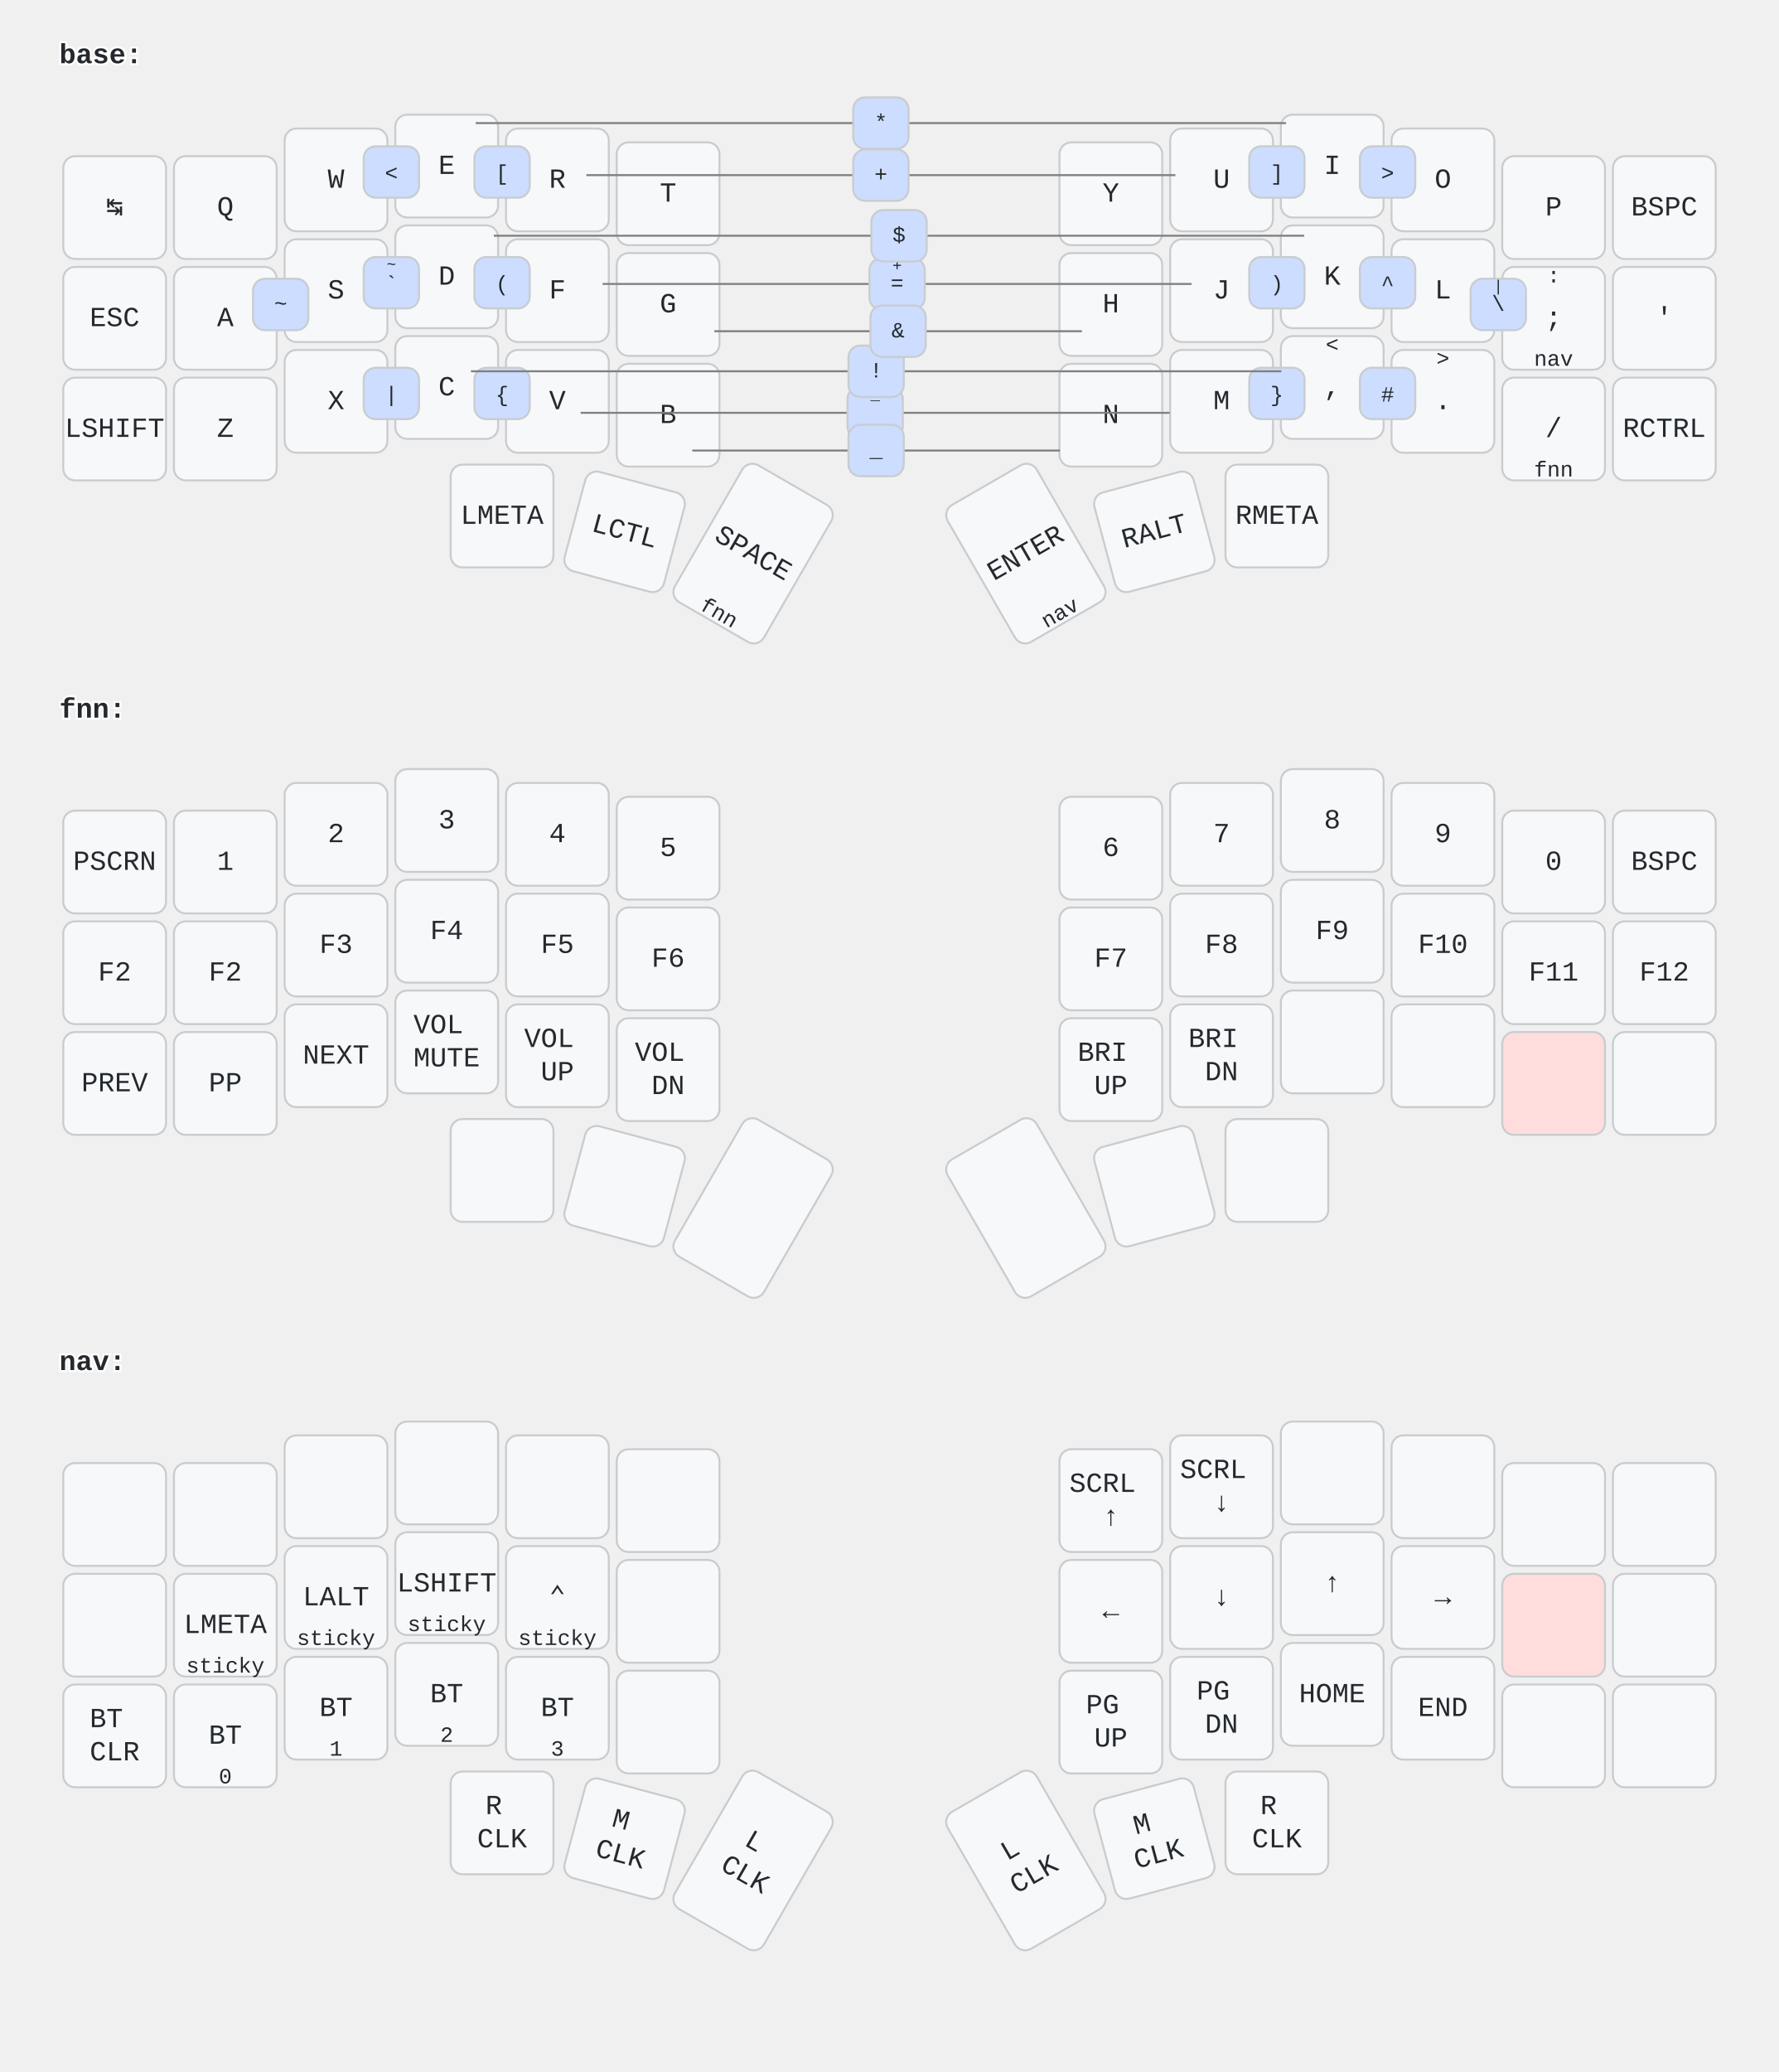
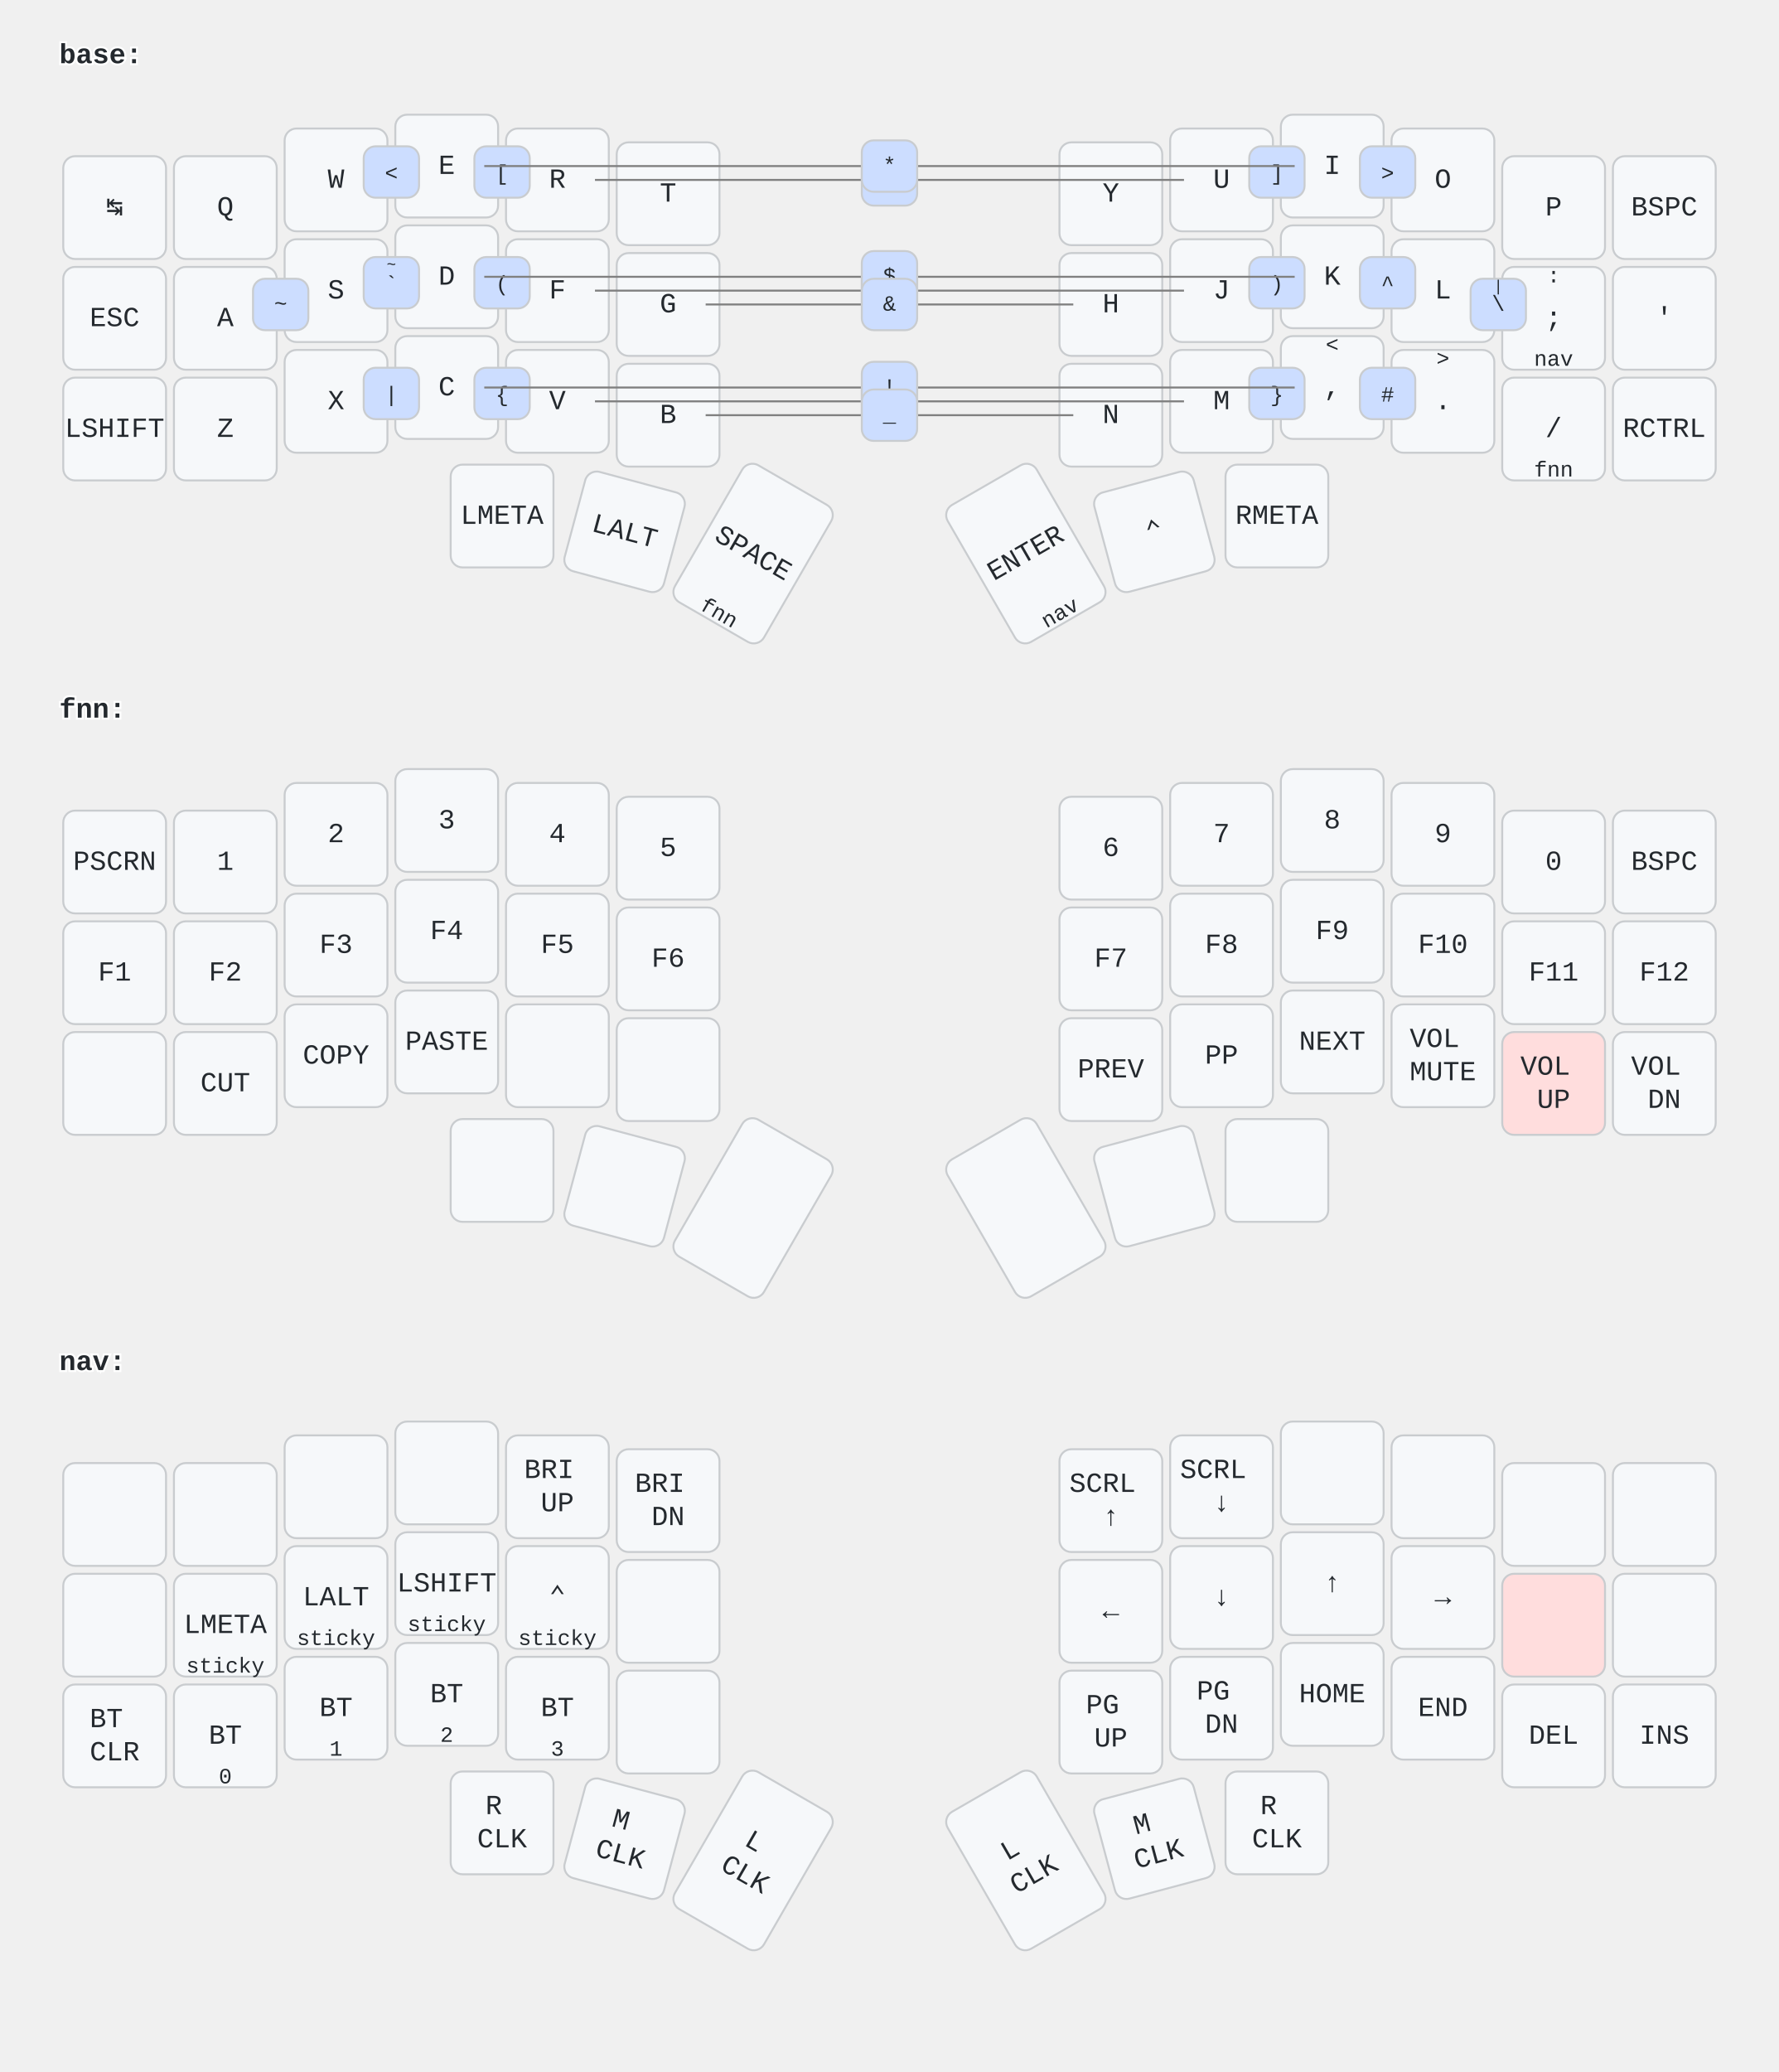
<svg xmlns="http://www.w3.org/2000/svg" width="900" height="1048" viewBox="0 0 900 1048" class="keymap">
  <style>/* font and background color specifications */
svg {
    font-family: SFMono-Regular,Consolas,Liberation Mono,Menlo,monospace;
    font-size: 14px;
    font-kerning: normal;
    text-rendering: optimizeLegibility;
    fill: #24292e;
}

/* default key styling */
rect {
    fill: #f6f8fa;
    stroke: #c9cccf;
    stroke-width: 1;
}

/* color accent for combo boxes */
rect.combo {
    fill: #cdf;
}

/* color accent for held keys */
rect.held, rect.combo.held {
    fill: #fdd;
}

/* color accent for ghost (optional) keys */
rect.ghost, rect.combo.ghost {
    fill: #ddd;
}

text {
    text-anchor: middle;
    dominant-baseline: middle;
}

/* styling for layer labels */
text.label {
    font-weight: bold;
    text-anchor: start;
    stroke: white;
    stroke-width: 2;
    paint-order: stroke;
}

/* styling for combo tap, and key hold/shifted label text */
text.combo, text.hold, text.shifted {
    font-size: 11px;
}

text.hold {
    text-anchor: middle;
    dominant-baseline: auto;
}

text.shifted {
    text-anchor: middle;
    dominant-baseline: hanging;
}

/* styling for hold/shifted label text in combo box */
text.combo.hold, text.combo.shifted {
    font-size: 8px;
}

/* styling for combo dendrons */
path {
    stroke-width: 1;
    stroke: gray;
    fill: none;
}
</style>
  <g transform="translate(30, 0)" class="layer-base">
-     <text x="0" y="28" class="label" id="base" style="white-space: pre;">base:</text>
+     <text x="0" y="28" class="label" id="base">base:</text>
    <g transform="translate(0, 56)">
      <g transform="translate(28, 49)" class="key keypos-0">
        <rect rx="6" ry="6" x="-26" y="-26" width="52" height="52" class="key" />
-         <text x="0" y="0" class="key tap" style="white-space: pre;">↹</text>
+         <text x="0" y="0" class="key tap">↹</text>
      </g>
      <g transform="translate(84, 49)" class="key keypos-1">
        <rect rx="6" ry="6" x="-26" y="-26" width="52" height="52" class="key" />
-         <text x="0" y="0" class="key tap" style="white-space: pre;">Q</text>
+         <text x="0" y="0" class="key tap">Q</text>
      </g>
      <g transform="translate(140, 35)" class="key keypos-2">
        <rect rx="6" ry="6" x="-26" y="-26" width="52" height="52" class="key" />
-         <text x="0" y="0" class="key tap" style="white-space: pre;">W</text>
+         <text x="0" y="0" class="key tap">W</text>
      </g>
      <g transform="translate(196, 28)" class="key keypos-3">
        <rect rx="6" ry="6" x="-26" y="-26" width="52" height="52" class="key" />
-         <text x="0" y="0" class="key tap" style="white-space: pre;">E</text>
+         <text x="0" y="0" class="key tap">E</text>
      </g>
      <g transform="translate(252, 35)" class="key keypos-4">
        <rect rx="6" ry="6" x="-26" y="-26" width="52" height="52" class="key" />
-         <text x="0" y="0" class="key tap" style="white-space: pre;">R</text>
+         <text x="0" y="0" class="key tap">R</text>
      </g>
      <g transform="translate(308, 42)" class="key keypos-5">
        <rect rx="6" ry="6" x="-26" y="-26" width="52" height="52" class="key" />
-         <text x="0" y="0" class="key tap" style="white-space: pre;">T</text>
+         <text x="0" y="0" class="key tap">T</text>
      </g>
      <g transform="translate(532, 42)" class="key keypos-6">
        <rect rx="6" ry="6" x="-26" y="-26" width="52" height="52" class="key" />
-         <text x="0" y="0" class="key tap" style="white-space: pre;">Y</text>
+         <text x="0" y="0" class="key tap">Y</text>
      </g>
      <g transform="translate(588, 35)" class="key keypos-7">
        <rect rx="6" ry="6" x="-26" y="-26" width="52" height="52" class="key" />
-         <text x="0" y="0" class="key tap" style="white-space: pre;">U</text>
+         <text x="0" y="0" class="key tap">U</text>
      </g>
      <g transform="translate(644, 28)" class="key keypos-8">
        <rect rx="6" ry="6" x="-26" y="-26" width="52" height="52" class="key" />
-         <text x="0" y="0" class="key tap" style="white-space: pre;">I</text>
+         <text x="0" y="0" class="key tap">I</text>
      </g>
      <g transform="translate(700, 35)" class="key keypos-9">
        <rect rx="6" ry="6" x="-26" y="-26" width="52" height="52" class="key" />
-         <text x="0" y="0" class="key tap" style="white-space: pre;">O</text>
+         <text x="0" y="0" class="key tap">O</text>
      </g>
      <g transform="translate(756, 49)" class="key keypos-10">
        <rect rx="6" ry="6" x="-26" y="-26" width="52" height="52" class="key" />
-         <text x="0" y="0" class="key tap" style="white-space: pre;">P</text>
+         <text x="0" y="0" class="key tap">P</text>
      </g>
      <g transform="translate(812, 49)" class="key keypos-11">
        <rect rx="6" ry="6" x="-26" y="-26" width="52" height="52" class="key" />
-         <text x="0" y="0" class="key tap" style="white-space: pre;">BSPC</text>
+         <text x="0" y="0" class="key tap">BSPC</text>
      </g>
      <g transform="translate(28, 105)" class="key keypos-12">
        <rect rx="6" ry="6" x="-26" y="-26" width="52" height="52" class="key" />
-         <text x="0" y="0" class="key tap" style="white-space: pre;">ESC</text>
+         <text x="0" y="0" class="key tap">ESC</text>
      </g>
      <g transform="translate(84, 105)" class="key keypos-13">
        <rect rx="6" ry="6" x="-26" y="-26" width="52" height="52" class="key" />
-         <text x="0" y="0" class="key tap" style="white-space: pre;">A</text>
+         <text x="0" y="0" class="key tap">A</text>
      </g>
      <g transform="translate(140, 91)" class="key keypos-14">
        <rect rx="6" ry="6" x="-26" y="-26" width="52" height="52" class="key" />
-         <text x="0" y="0" class="key tap" style="white-space: pre;">S</text>
+         <text x="0" y="0" class="key tap">S</text>
      </g>
      <g transform="translate(196, 84)" class="key keypos-15">
        <rect rx="6" ry="6" x="-26" y="-26" width="52" height="52" class="key" />
-         <text x="0" y="0" class="key tap" style="white-space: pre;">D</text>
+         <text x="0" y="0" class="key tap">D</text>
      </g>
      <g transform="translate(252, 91)" class="key keypos-16">
        <rect rx="6" ry="6" x="-26" y="-26" width="52" height="52" class="key" />
-         <text x="0" y="0" class="key tap" style="white-space: pre;">F</text>
+         <text x="0" y="0" class="key tap">F</text>
      </g>
      <g transform="translate(308, 98)" class="key keypos-17">
        <rect rx="6" ry="6" x="-26" y="-26" width="52" height="52" class="key" />
-         <text x="0" y="0" class="key tap" style="white-space: pre;">G</text>
+         <text x="0" y="0" class="key tap">G</text>
      </g>
      <g transform="translate(532, 98)" class="key keypos-18">
        <rect rx="6" ry="6" x="-26" y="-26" width="52" height="52" class="key" />
-         <text x="0" y="0" class="key tap" style="white-space: pre;">H</text>
+         <text x="0" y="0" class="key tap">H</text>
      </g>
      <g transform="translate(588, 91)" class="key keypos-19">
        <rect rx="6" ry="6" x="-26" y="-26" width="52" height="52" class="key" />
-         <text x="0" y="0" class="key tap" style="white-space: pre;">J</text>
+         <text x="0" y="0" class="key tap">J</text>
      </g>
      <g transform="translate(644, 84)" class="key keypos-20">
        <rect rx="6" ry="6" x="-26" y="-26" width="52" height="52" class="key" />
-         <text x="0" y="0" class="key tap" style="white-space: pre;">K</text>
+         <text x="0" y="0" class="key tap">K</text>
      </g>
      <g transform="translate(700, 91)" class="key keypos-21">
        <rect rx="6" ry="6" x="-26" y="-26" width="52" height="52" class="key" />
-         <text x="0" y="0" class="key tap" style="white-space: pre;">L</text>
+         <text x="0" y="0" class="key tap">L</text>
      </g>
      <g transform="translate(756, 105)" class="key keypos-22">
        <rect rx="6" ry="6" x="-26" y="-26" width="52" height="52" class="key" />
-         <text x="0" y="0" class="key tap" style="white-space: pre;">;</text>
+         <text x="0" y="0" class="key tap">;</text>
        <a href="#nav">
-           <text x="0" y="24" class="key hold layer-activator" style="white-space: pre;">nav</text>
+           <text x="0" y="24" class="key hold layer-activator">nav</text>
        </a>
-         <text x="0" y="-24" class="key shifted" style="white-space: pre;">:</text>
+         <text x="0" y="-24" class="key shifted">:</text>
      </g>
      <g transform="translate(812, 105)" class="key keypos-23">
        <rect rx="6" ry="6" x="-26" y="-26" width="52" height="52" class="key" />
-         <text x="0" y="0" class="key tap" style="white-space: pre;">'</text>
+         <text x="0" y="0" class="key tap">'</text>
      </g>
      <g transform="translate(28, 161)" class="key keypos-24">
        <rect rx="6" ry="6" x="-26" y="-26" width="52" height="52" class="key" />
-         <text x="0" y="0" class="key tap" style="white-space: pre;">LSHIFT</text>
+         <text x="0" y="0" class="key tap">LSHIFT</text>
      </g>
      <g transform="translate(84, 161)" class="key keypos-25">
        <rect rx="6" ry="6" x="-26" y="-26" width="52" height="52" class="key" />
-         <text x="0" y="0" class="key tap" style="white-space: pre;">Z</text>
+         <text x="0" y="0" class="key tap">Z</text>
      </g>
      <g transform="translate(140, 147)" class="key keypos-26">
        <rect rx="6" ry="6" x="-26" y="-26" width="52" height="52" class="key" />
-         <text x="0" y="0" class="key tap" style="white-space: pre;">X</text>
+         <text x="0" y="0" class="key tap">X</text>
      </g>
      <g transform="translate(196, 140)" class="key keypos-27">
        <rect rx="6" ry="6" x="-26" y="-26" width="52" height="52" class="key" />
-         <text x="0" y="0" class="key tap" style="white-space: pre;">C</text>
+         <text x="0" y="0" class="key tap">C</text>
      </g>
      <g transform="translate(252, 147)" class="key keypos-28">
        <rect rx="6" ry="6" x="-26" y="-26" width="52" height="52" class="key" />
-         <text x="0" y="0" class="key tap" style="white-space: pre;">V</text>
+         <text x="0" y="0" class="key tap">V</text>
      </g>
      <g transform="translate(308, 154)" class="key keypos-29">
        <rect rx="6" ry="6" x="-26" y="-26" width="52" height="52" class="key" />
-         <text x="0" y="0" class="key tap" style="white-space: pre;">B</text>
+         <text x="0" y="0" class="key tap">B</text>
      </g>
      <g transform="translate(532, 154)" class="key keypos-30">
        <rect rx="6" ry="6" x="-26" y="-26" width="52" height="52" class="key" />
-         <text x="0" y="0" class="key tap" style="white-space: pre;">N</text>
+         <text x="0" y="0" class="key tap">N</text>
      </g>
      <g transform="translate(588, 147)" class="key keypos-31">
        <rect rx="6" ry="6" x="-26" y="-26" width="52" height="52" class="key" />
-         <text x="0" y="0" class="key tap" style="white-space: pre;">M</text>
+         <text x="0" y="0" class="key tap">M</text>
      </g>
      <g transform="translate(644, 140)" class="key keypos-32">
        <rect rx="6" ry="6" x="-26" y="-26" width="52" height="52" class="key" />
-         <text x="0" y="0" class="key tap" style="white-space: pre;">,</text>
-         <text x="0" y="-24" class="key shifted" style="white-space: pre;">&lt;</text>
+         <text x="0" y="0" class="key tap">,</text>
+         <text x="0" y="-24" class="key shifted">&lt;</text>
      </g>
      <g transform="translate(700, 147)" class="key keypos-33">
        <rect rx="6" ry="6" x="-26" y="-26" width="52" height="52" class="key" />
-         <text x="0" y="0" class="key tap" style="white-space: pre;">.</text>
-         <text x="0" y="-24" class="key shifted" style="white-space: pre;">&gt;</text>
+         <text x="0" y="0" class="key tap">.</text>
+         <text x="0" y="-24" class="key shifted">&gt;</text>
      </g>
      <g transform="translate(756, 161)" class="key keypos-34">
        <rect rx="6" ry="6" x="-26" y="-26" width="52" height="52" class="key" />
-         <text x="0" y="0" class="key tap" style="white-space: pre;">/</text>
+         <text x="0" y="0" class="key tap">/</text>
        <a href="#fnn">
-           <text x="0" y="24" class="key hold layer-activator" style="white-space: pre;">fnn</text>
+           <text x="0" y="24" class="key hold layer-activator">fnn</text>
        </a>
      </g>
      <g transform="translate(812, 161)" class="key keypos-35">
        <rect rx="6" ry="6" x="-26" y="-26" width="52" height="52" class="key" />
-         <text x="0" y="0" class="key tap" style="white-space: pre;">RCTRL</text>
+         <text x="0" y="0" class="key tap">RCTRL</text>
      </g>
      <g transform="translate(224, 205)" class="key keypos-36">
        <rect rx="6" ry="6" x="-26" y="-26" width="52" height="52" class="key" />
-         <text x="0" y="0" class="key tap" style="white-space: pre;">LMETA</text>
+         <text x="0" y="0" class="key tap">LMETA</text>
      </g>
      <g transform="translate(286, 213) rotate(15.0)" class="key keypos-37">
        <rect rx="6" ry="6" x="-26" y="-26" width="52" height="52" class="key" />
-         <text x="0" y="0" class="key tap" style="white-space: pre;">LCTL</text>
+         <text x="0" y="0" class="key tap">LALT</text>
      </g>
      <g transform="translate(351, 224) rotate(30.0)" class="key keypos-38">
        <rect rx="6" ry="6" x="-26" y="-40" width="52" height="80" class="key" />
-         <text x="0" y="0" class="key tap" style="white-space: pre;">SPACE</text>
+         <text x="0" y="0" class="key tap">SPACE</text>
        <a href="#fnn">
-           <text x="0" y="38" class="key hold layer-activator" style="white-space: pre;">fnn</text>
+           <text x="0" y="38" class="key hold layer-activator">fnn</text>
        </a>
      </g>
      <g transform="translate(489, 224) rotate(-30.0)" class="key keypos-39">
        <rect rx="6" ry="6" x="-26" y="-40" width="52" height="80" class="key" />
-         <text x="0" y="0" class="key tap" style="white-space: pre;">ENTER</text>
+         <text x="0" y="0" class="key tap">ENTER</text>
        <a href="#nav">
-           <text x="0" y="38" class="key hold layer-activator" style="white-space: pre;">nav</text>
+           <text x="0" y="38" class="key hold layer-activator">nav</text>
        </a>
      </g>
      <g transform="translate(554, 213) rotate(-15.0)" class="key keypos-40">
        <rect rx="6" ry="6" x="-26" y="-26" width="52" height="52" class="key" />
-         <text x="0" y="0" class="key tap" style="white-space: pre;">RALT</text>
+         <text x="0" y="0" class="key tap">⌃</text>
      </g>
      <g transform="translate(616, 205)" class="key keypos-41">
        <rect rx="6" ry="6" x="-26" y="-26" width="52" height="52" class="key" />
-         <text x="0" y="0" class="key tap" style="white-space: pre;">RMETA</text>
+         <text x="0" y="0" class="key tap">RMETA</text>
      </g>
      <g class="combo combopos-0">
        <rect rx="6" ry="6" x="210" y="74" width="28" height="26" class="combo" />
-         <text x="224" y="88" class="combo tap" style="white-space: pre;">(</text>
+         <text x="224" y="88" class="combo tap">(</text>
      </g>
      <g class="combo combopos-1">
        <rect rx="6" ry="6" x="602" y="74" width="28" height="26" class="combo" />
-         <text x="616" y="88" class="combo tap" style="white-space: pre;">)</text>
+         <text x="616" y="88" class="combo tap">)</text>
      </g>
      <g class="combo combopos-2">
        <rect rx="6" ry="6" x="210" y="18" width="28" height="26" class="combo" />
-         <text x="224" y="32" class="combo tap" style="white-space: pre;">[</text>
+         <text x="224" y="32" class="combo tap">[</text>
      </g>
      <g class="combo combopos-3">
        <rect rx="6" ry="6" x="602" y="18" width="28" height="26" class="combo" />
-         <text x="616" y="32" class="combo tap" style="white-space: pre;">]</text>
+         <text x="616" y="32" class="combo tap">]</text>
      </g>
      <g class="combo combopos-4">
        <rect rx="6" ry="6" x="658" y="74" width="28" height="26" class="combo" />
-         <text x="672" y="88" class="combo tap" style="white-space: pre;">^</text>
+         <text x="672" y="88" class="combo tap">^</text>
      </g>
      <g class="combo combopos-5">
        <rect rx="6" ry="6" x="154" y="74" width="28" height="26" class="combo" />
-         <text x="168" y="88" class="combo tap" style="white-space: pre;">`</text>
-         <text x="168" y="76" class="combo shifted" style="white-space: pre;">~</text>
+         <text x="168" y="88" class="combo tap">`</text>
+         <text x="168" y="76" class="combo shifted">~</text>
      </g>
      <g class="combo combopos-6">
        <rect rx="6" ry="6" x="210" y="130" width="28" height="26" class="combo" />
-         <text x="224" y="144" class="combo tap" style="white-space: pre;">{</text>
+         <text x="224" y="144" class="combo tap">{</text>
      </g>
      <g class="combo combopos-7">
        <rect rx="6" ry="6" x="602" y="130" width="28" height="26" class="combo" />
-         <text x="616" y="144" class="combo tap" style="white-space: pre;">}</text>
+         <text x="616" y="144" class="combo tap">}</text>
      </g>
      <g class="combo combopos-8">
        <rect rx="6" ry="6" x="154" y="18" width="28" height="26" class="combo" />
-         <text x="168" y="32" class="combo tap" style="white-space: pre;">&lt;</text>
+         <text x="168" y="32" class="combo tap">&lt;</text>
      </g>
      <g class="combo combopos-9">
        <rect rx="6" ry="6" x="658" y="18" width="28" height="26" class="combo" />
-         <text x="672" y="32" class="combo tap" style="white-space: pre;">&gt;</text>
-       </g>
-       <g class="combo combopos-10" transform="matrix(1, 0, 0, 1, -7.246758, 5.797363)">
+         <text x="672" y="32" class="combo tap">&gt;</text>
+       </g>
+       <g class="combo combopos-10">
        <path d="M420,147 l-149,0" class="combo" />
        <path d="M420,147 l149,0" class="combo" />
        <rect rx="6" ry="6" x="406" y="134" width="28" height="26" class="combo" />
-         <text x="420" y="136" class="combo shifted" style="white-space: pre;">_</text>
-       </g>
-       <g class="combo combopos-11" transform="matrix(1, 0, 0, 1, -4.348089, -2.415605)">
+         <text x="420" y="147" class="combo tap">-</text>
+         <text x="420" y="136" class="combo shifted">_</text>
+       </g>
+       <g class="combo combopos-11">
        <path d="M420,35 l-149,0" class="combo" />
        <path d="M420,35 l149,0" class="combo" />
        <rect rx="6" ry="6" x="406" y="22" width="28" height="26" class="combo" />
-         <text x="420" y="35" class="combo tap" style="white-space: pre;">+</text>
-       </g>
-       <g class="combo combopos-12" transform="matrix(1, 0, 0, 1, 3.864968, -3.381847)">
+         <text x="420" y="35" class="combo tap">+</text>
+       </g>
+       <g class="combo combopos-12">
        <path d="M420,91 l-149,0" class="combo" />
        <path d="M420,91 l149,0" class="combo" />
        <rect rx="6" ry="6" x="406" y="78" width="28" height="26" class="combo" />
-         <text x="420" y="91" class="combo tap" style="white-space: pre;">=</text>
-         <text x="420" y="80" class="combo shifted" style="white-space: pre;">+</text>
+         <text x="420" y="91" class="combo tap">=</text>
+         <text x="420" y="80" class="combo shifted">+</text>
      </g>
      <g class="combo combopos-13">
        <rect rx="6" ry="6" x="154" y="130" width="28" height="26" class="combo" />
-         <text x="168" y="144" class="combo tap" style="white-space: pre;">|</text>
-       </g>
-       <g class="combo combopos-14" transform="matrix(1, 0, 0, 1, -4.348089, -21.74044)">
+         <text x="168" y="144" class="combo tap">|</text>
+       </g>
+       <g class="combo combopos-14">
        <path d="M420,28 l-205,0" class="combo" />
        <path d="M420,28 l205,0" class="combo" />
        <rect rx="6" ry="6" x="406" y="15" width="28" height="26" class="combo" />
-         <text x="420" y="28" class="combo tap" style="white-space: pre;">*</text>
-       </g>
-       <g class="combo combopos-15" transform="matrix(1, 0, 0, 1, 4.83121, -20.7742)">
+         <text x="420" y="28" class="combo tap">*</text>
+       </g>
+       <g class="combo combopos-15">
        <path d="M420,84 l-205,0" class="combo" />
        <path d="M420,84 l205,0" class="combo" />
        <rect rx="6" ry="6" x="406" y="71" width="28" height="26" class="combo" />
-         <text x="420" y="84" class="combo tap" style="white-space: pre;">$</text>
+         <text x="420" y="84" class="combo tap">$</text>
      </g>
      <g class="combo combopos-16">
        <rect rx="6" ry="6" x="658" y="130" width="28" height="26" class="combo" />
-         <text x="672" y="144" class="combo tap" style="white-space: pre;">#</text>
-       </g>
-       <g class="combo combopos-17" transform="matrix(1, 0, 0, 1, -6.763694, -8.213057)">
+         <text x="672" y="144" class="combo tap">#</text>
+       </g>
+       <g class="combo combopos-17">
        <path d="M420,140 l-205,0" class="combo" />
        <path d="M420,140 l205,0" class="combo" />
        <rect rx="6" ry="6" x="406" y="127" width="28" height="26" class="combo" />
-         <text x="420" y="140" class="combo tap" style="white-space: pre;">!</text>
-       </g>
-       <g class="combo combopos-18" transform="matrix(1, 0, 0, 1, 4.348089, 13.52739)">
+         <text x="420" y="140" class="combo tap">!</text>
+       </g>
+       <g class="combo combopos-18">
        <path d="M420,98 l-93,0" class="combo" />
        <path d="M420,98 l93,0" class="combo" />
        <rect rx="6" ry="6" x="406" y="85" width="28" height="26" class="combo" />
-         <text x="420" y="98" class="combo tap" style="white-space: pre;">&amp;</text>
-       </g>
-       <g class="combo combopos-19" transform="matrix(1, 0, 0, 1, -6.763693, 17.87548)">
+         <text x="420" y="98" class="combo tap">&amp;</text>
+       </g>
+       <g class="combo combopos-19">
        <path d="M420,154 l-93,0" class="combo" />
        <path d="M420,154 l93,0" class="combo" />
        <rect rx="6" ry="6" x="406" y="141" width="28" height="26" class="combo" />
-         <text x="420" y="154" class="combo tap" style="white-space: pre;">_</text>
+         <text x="420" y="154" class="combo tap">_</text>
      </g>
      <g class="combo combopos-20">
        <rect rx="6" ry="6" x="714" y="85" width="28" height="26" class="combo" />
-         <text x="728" y="98" class="combo tap" style="white-space: pre;">\</text>
-         <text x="728" y="87" class="combo shifted" style="white-space: pre;">|</text>
+         <text x="728" y="98" class="combo tap">\</text>
+         <text x="728" y="87" class="combo shifted">|</text>
      </g>
      <g class="combo combopos-21">
        <rect rx="6" ry="6" x="98" y="85" width="28" height="26" class="combo" />
-         <text x="112" y="98" class="combo tap" style="white-space: pre;">~</text>
+         <text x="112" y="98" class="combo tap">~</text>
      </g>
    </g>
  </g>
  <g transform="translate(30, 331)" class="layer-fnn">
-     <text x="0" y="28" class="label" id="fnn" style="white-space: pre;">fnn:</text>
+     <text x="0" y="28" class="label" id="fnn">fnn:</text>
    <g transform="translate(0, 56)">
      <g transform="translate(28, 49)" class="key keypos-0">
        <rect rx="6" ry="6" x="-26" y="-26" width="52" height="52" class="key" />
-         <text x="0" y="0" class="key tap" style="white-space: pre;">PSCRN</text>
+         <text x="0" y="0" class="key tap">PSCRN</text>
      </g>
      <g transform="translate(84, 49)" class="key keypos-1">
        <rect rx="6" ry="6" x="-26" y="-26" width="52" height="52" class="key" />
-         <text x="0" y="0" class="key tap" style="white-space: pre;">1</text>
+         <text x="0" y="0" class="key tap">1</text>
      </g>
      <g transform="translate(140, 35)" class="key keypos-2">
        <rect rx="6" ry="6" x="-26" y="-26" width="52" height="52" class="key" />
-         <text x="0" y="0" class="key tap" style="white-space: pre;">2</text>
+         <text x="0" y="0" class="key tap">2</text>
      </g>
      <g transform="translate(196, 28)" class="key keypos-3">
        <rect rx="6" ry="6" x="-26" y="-26" width="52" height="52" class="key" />
-         <text x="0" y="0" class="key tap" style="white-space: pre;">3</text>
+         <text x="0" y="0" class="key tap">3</text>
      </g>
      <g transform="translate(252, 35)" class="key keypos-4">
        <rect rx="6" ry="6" x="-26" y="-26" width="52" height="52" class="key" />
-         <text x="0" y="0" class="key tap" style="white-space: pre;">4</text>
+         <text x="0" y="0" class="key tap">4</text>
      </g>
      <g transform="translate(308, 42)" class="key keypos-5">
        <rect rx="6" ry="6" x="-26" y="-26" width="52" height="52" class="key" />
-         <text x="0" y="0" class="key tap" style="white-space: pre;">5</text>
+         <text x="0" y="0" class="key tap">5</text>
      </g>
      <g transform="translate(532, 42)" class="key keypos-6">
        <rect rx="6" ry="6" x="-26" y="-26" width="52" height="52" class="key" />
-         <text x="0" y="0" class="key tap" style="white-space: pre;">6</text>
+         <text x="0" y="0" class="key tap">6</text>
      </g>
      <g transform="translate(588, 35)" class="key keypos-7">
        <rect rx="6" ry="6" x="-26" y="-26" width="52" height="52" class="key" />
-         <text x="0" y="0" class="key tap" style="white-space: pre;">7</text>
+         <text x="0" y="0" class="key tap">7</text>
      </g>
      <g transform="translate(644, 28)" class="key keypos-8">
        <rect rx="6" ry="6" x="-26" y="-26" width="52" height="52" class="key" />
-         <text x="0" y="0" class="key tap" style="white-space: pre;">8</text>
+         <text x="0" y="0" class="key tap">8</text>
      </g>
      <g transform="translate(700, 35)" class="key keypos-9">
        <rect rx="6" ry="6" x="-26" y="-26" width="52" height="52" class="key" />
-         <text x="0" y="0" class="key tap" style="white-space: pre;">9</text>
+         <text x="0" y="0" class="key tap">9</text>
      </g>
      <g transform="translate(756, 49)" class="key keypos-10">
        <rect rx="6" ry="6" x="-26" y="-26" width="52" height="52" class="key" />
-         <text x="0" y="0" class="key tap" style="white-space: pre;">0</text>
+         <text x="0" y="0" class="key tap">0</text>
      </g>
      <g transform="translate(812, 49)" class="key keypos-11">
        <rect rx="6" ry="6" x="-26" y="-26" width="52" height="52" class="key" />
-         <text x="0" y="0" class="key tap" style="white-space: pre;">BSPC</text>
+         <text x="0" y="0" class="key tap">BSPC</text>
      </g>
      <g transform="translate(28, 105)" class="key keypos-12">
        <rect rx="6" ry="6" x="-26" y="-26" width="52" height="52" class="key" />
-         <text x="0" y="0" class="key tap" style="white-space: pre;">F2</text>
+         <text x="0" y="0" class="key tap">F1</text>
      </g>
      <g transform="translate(84, 105)" class="key keypos-13">
        <rect rx="6" ry="6" x="-26" y="-26" width="52" height="52" class="key" />
-         <text x="0" y="0" class="key tap" style="white-space: pre;">F2</text>
+         <text x="0" y="0" class="key tap">F2</text>
      </g>
      <g transform="translate(140, 91)" class="key keypos-14">
        <rect rx="6" ry="6" x="-26" y="-26" width="52" height="52" class="key" />
-         <text x="0" y="0" class="key tap" style="white-space: pre;">F3</text>
+         <text x="0" y="0" class="key tap">F3</text>
      </g>
      <g transform="translate(196, 84)" class="key keypos-15">
        <rect rx="6" ry="6" x="-26" y="-26" width="52" height="52" class="key" />
-         <text x="0" y="0" class="key tap" style="white-space: pre;">F4</text>
+         <text x="0" y="0" class="key tap">F4</text>
      </g>
      <g transform="translate(252, 91)" class="key keypos-16">
        <rect rx="6" ry="6" x="-26" y="-26" width="52" height="52" class="key" />
-         <text x="0" y="0" class="key tap" style="white-space: pre;">F5</text>
+         <text x="0" y="0" class="key tap">F5</text>
      </g>
      <g transform="translate(308, 98)" class="key keypos-17">
        <rect rx="6" ry="6" x="-26" y="-26" width="52" height="52" class="key" />
-         <text x="0" y="0" class="key tap" style="white-space: pre;">F6</text>
+         <text x="0" y="0" class="key tap">F6</text>
      </g>
      <g transform="translate(532, 98)" class="key keypos-18">
        <rect rx="6" ry="6" x="-26" y="-26" width="52" height="52" class="key" />
-         <text x="0" y="0" class="key tap" style="white-space: pre;">F7</text>
+         <text x="0" y="0" class="key tap">F7</text>
      </g>
      <g transform="translate(588, 91)" class="key keypos-19">
        <rect rx="6" ry="6" x="-26" y="-26" width="52" height="52" class="key" />
-         <text x="0" y="0" class="key tap" style="white-space: pre;">F8</text>
+         <text x="0" y="0" class="key tap">F8</text>
      </g>
      <g transform="translate(644, 84)" class="key keypos-20">
        <rect rx="6" ry="6" x="-26" y="-26" width="52" height="52" class="key" />
-         <text x="0" y="0" class="key tap" style="white-space: pre;">F9</text>
+         <text x="0" y="0" class="key tap">F9</text>
      </g>
      <g transform="translate(700, 91)" class="key keypos-21">
        <rect rx="6" ry="6" x="-26" y="-26" width="52" height="52" class="key" />
-         <text x="0" y="0" class="key tap" style="white-space: pre;">F10</text>
+         <text x="0" y="0" class="key tap">F10</text>
      </g>
      <g transform="translate(756, 105)" class="key keypos-22">
        <rect rx="6" ry="6" x="-26" y="-26" width="52" height="52" class="key" />
-         <text x="0" y="0" class="key tap" style="white-space: pre;">F11</text>
+         <text x="0" y="0" class="key tap">F11</text>
      </g>
      <g transform="translate(812, 105)" class="key keypos-23">
        <rect rx="6" ry="6" x="-26" y="-26" width="52" height="52" class="key" />
-         <text x="0" y="0" class="key tap" style="white-space: pre;">F12</text>
+         <text x="0" y="0" class="key tap">F12</text>
      </g>
      <g transform="translate(28, 161)" class="key keypos-24">
        <rect rx="6" ry="6" x="-26" y="-26" width="52" height="52" class="key" />
-         <text x="0" y="0" class="key tap" style="white-space: pre;">PREV</text>
      </g>
      <g transform="translate(84, 161)" class="key keypos-25">
        <rect rx="6" ry="6" x="-26" y="-26" width="52" height="52" class="key" />
-         <text x="0" y="0" class="key tap" style="white-space: pre;">PP</text>
+         <text x="0" y="0" class="key tap">CUT</text>
      </g>
      <g transform="translate(140, 147)" class="key keypos-26">
        <rect rx="6" ry="6" x="-26" y="-26" width="52" height="52" class="key" />
-         <text x="0" y="0" class="key tap" style="white-space: pre;">NEXT</text>
+         <text x="0" y="0" class="key tap">COPY</text>
      </g>
      <g transform="translate(196, 140)" class="key keypos-27">
        <rect rx="6" ry="6" x="-26" y="-26" width="52" height="52" class="key" />
-         <text x="0" y="0" class="key tap" style="white-space: pre;">
+         <text x="0" y="0" class="key tap">PASTE</text>
+       </g>
+       <g transform="translate(252, 147)" class="key keypos-28">
+         <rect rx="6" ry="6" x="-26" y="-26" width="52" height="52" class="key" />
+       </g>
+       <g transform="translate(308, 154)" class="key keypos-29">
+         <rect rx="6" ry="6" x="-26" y="-26" width="52" height="52" class="key" />
+       </g>
+       <g transform="translate(532, 154)" class="key keypos-30">
+         <rect rx="6" ry="6" x="-26" y="-26" width="52" height="52" class="key" />
+         <text x="0" y="0" class="key tap">PREV</text>
+       </g>
+       <g transform="translate(588, 147)" class="key keypos-31">
+         <rect rx="6" ry="6" x="-26" y="-26" width="52" height="52" class="key" />
+         <text x="0" y="0" class="key tap">PP</text>
+       </g>
+       <g transform="translate(644, 140)" class="key keypos-32">
+         <rect rx="6" ry="6" x="-26" y="-26" width="52" height="52" class="key" />
+         <text x="0" y="0" class="key tap">NEXT</text>
+       </g>
+       <g transform="translate(700, 147)" class="key keypos-33">
+         <rect rx="6" ry="6" x="-26" y="-26" width="52" height="52" class="key" />
+         <text x="0" y="0" class="key tap">
          <tspan x="0" dy="-0.6em">VOL</tspan>
          <tspan x="0" dy="1.2em">MUTE</tspan>
        </text>
      </g>
-       <g transform="translate(252, 147)" class="key keypos-28">
-         <rect rx="6" ry="6" x="-26" y="-26" width="52" height="52" class="key" />
-         <text x="0" y="0" class="key tap" style="white-space: pre;">
+       <g transform="translate(756, 161)" class="key held keypos-34">
+         <rect rx="6" ry="6" x="-26" y="-26" width="52" height="52" class="key held" />
+         <text x="0" y="0" class="key held tap">
          <tspan x="0" dy="-0.6em">VOL</tspan>
          <tspan x="0" dy="1.2em">UP</tspan>
        </text>
      </g>
-       <g transform="translate(308, 154)" class="key keypos-29">
-         <rect rx="6" ry="6" x="-26" y="-26" width="52" height="52" class="key" />
-         <text x="0" y="0" class="key tap" style="white-space: pre;">
+       <g transform="translate(812, 161)" class="key keypos-35">
+         <rect rx="6" ry="6" x="-26" y="-26" width="52" height="52" class="key" />
+         <text x="0" y="0" class="key tap">
          <tspan x="0" dy="-0.6em">VOL</tspan>
          <tspan x="0" dy="1.2em">DN</tspan>
        </text>
-       </g>
-       <g transform="translate(532, 154)" class="key keypos-30">
-         <rect rx="6" ry="6" x="-26" y="-26" width="52" height="52" class="key" />
-         <text x="0" y="0" class="key tap" style="white-space: pre;">
-           <tspan x="0" dy="-0.6em">BRI</tspan>
-           <tspan x="0" dy="1.2em">UP</tspan>
-         </text>
-       </g>
-       <g transform="translate(588, 147)" class="key keypos-31">
-         <rect rx="6" ry="6" x="-26" y="-26" width="52" height="52" class="key" />
-         <text x="0" y="0" class="key tap" style="white-space: pre;">
-           <tspan x="0" dy="-0.6em">BRI</tspan>
-           <tspan x="0" dy="1.2em">DN</tspan>
-         </text>
-       </g>
-       <g transform="translate(644, 140)" class="key keypos-32">
-         <rect rx="6" ry="6" x="-26" y="-26" width="52" height="52" class="key" />
-       </g>
-       <g transform="translate(700, 147)" class="key keypos-33">
-         <rect rx="6" ry="6" x="-26" y="-26" width="52" height="52" class="key" />
-       </g>
-       <g transform="translate(756, 161)" class="key held keypos-34">
-         <rect rx="6" ry="6" x="-26" y="-26" width="52" height="52" class="key held" />
-       </g>
-       <g transform="translate(812, 161)" class="key keypos-35">
-         <rect rx="6" ry="6" x="-26" y="-26" width="52" height="52" class="key" />
      </g>
      <g transform="translate(224, 205)" class="key keypos-36">
        <rect rx="6" ry="6" x="-26" y="-26" width="52" height="52" class="key" />
      </g>
      <g transform="translate(286, 213) rotate(15.0)" class="key keypos-37">
        <rect rx="6" ry="6" x="-26" y="-26" width="52" height="52" class="key" />
      </g>
      <g transform="translate(351, 224) rotate(30.0)" class="key keypos-38">
        <rect rx="6" ry="6" x="-26" y="-40" width="52" height="80" class="key" />
      </g>
      <g transform="translate(489, 224) rotate(-30.0)" class="key keypos-39">
        <rect rx="6" ry="6" x="-26" y="-40" width="52" height="80" class="key" />
      </g>
      <g transform="translate(554, 213) rotate(-15.0)" class="key keypos-40">
        <rect rx="6" ry="6" x="-26" y="-26" width="52" height="52" class="key" />
      </g>
      <g transform="translate(616, 205)" class="key keypos-41">
        <rect rx="6" ry="6" x="-26" y="-26" width="52" height="52" class="key" />
      </g>
    </g>
  </g>
  <g transform="translate(30, 661)" class="layer-nav">
-     <text x="0" y="28" class="label" id="nav" style="white-space: pre;">nav:</text>
+     <text x="0" y="28" class="label" id="nav">nav:</text>
    <g transform="translate(0, 56)">
      <g transform="translate(28, 49)" class="key keypos-0">
        <rect rx="6" ry="6" x="-26" y="-26" width="52" height="52" class="key" />
      </g>
      <g transform="translate(84, 49)" class="key keypos-1">
        <rect rx="6" ry="6" x="-26" y="-26" width="52" height="52" class="key" />
      </g>
      <g transform="translate(140, 35)" class="key keypos-2">
        <rect rx="6" ry="6" x="-26" y="-26" width="52" height="52" class="key" />
      </g>
      <g transform="translate(196, 28)" class="key keypos-3">
        <rect rx="6" ry="6" x="-26" y="-26" width="52" height="52" class="key" />
      </g>
      <g transform="translate(252, 35)" class="key keypos-4">
        <rect rx="6" ry="6" x="-26" y="-26" width="52" height="52" class="key" />
+         <text x="0" y="0" class="key tap">
+           <tspan x="0" dy="-0.6em">BRI</tspan>
+           <tspan x="0" dy="1.2em">UP</tspan>
+         </text>
      </g>
      <g transform="translate(308, 42)" class="key keypos-5">
        <rect rx="6" ry="6" x="-26" y="-26" width="52" height="52" class="key" />
+         <text x="0" y="0" class="key tap">
+           <tspan x="0" dy="-0.6em">BRI</tspan>
+           <tspan x="0" dy="1.2em">DN</tspan>
+         </text>
      </g>
      <g transform="translate(532, 42)" class="key keypos-6">
        <rect rx="6" ry="6" x="-26" y="-26" width="52" height="52" class="key" />
-         <text x="0" y="0" class="key tap" style="white-space: pre;">
+         <text x="0" y="0" class="key tap">
          <tspan x="0" dy="-0.6em">SCRL</tspan>
          <tspan x="0" dy="1.2em">↑</tspan>
        </text>
      </g>
      <g transform="translate(588, 35)" class="key keypos-7">
        <rect rx="6" ry="6" x="-26" y="-26" width="52" height="52" class="key" />
-         <text x="0" y="0" class="key tap" style="white-space: pre;">
+         <text x="0" y="0" class="key tap">
          <tspan x="0" dy="-0.6em">SCRL</tspan>
          <tspan x="0" dy="1.2em">↓</tspan>
        </text>
      </g>
      <g transform="translate(644, 28)" class="key keypos-8">
        <rect rx="6" ry="6" x="-26" y="-26" width="52" height="52" class="key" />
      </g>
      <g transform="translate(700, 35)" class="key keypos-9">
        <rect rx="6" ry="6" x="-26" y="-26" width="52" height="52" class="key" />
      </g>
      <g transform="translate(756, 49)" class="key keypos-10">
        <rect rx="6" ry="6" x="-26" y="-26" width="52" height="52" class="key" />
      </g>
      <g transform="translate(812, 49)" class="key keypos-11">
        <rect rx="6" ry="6" x="-26" y="-26" width="52" height="52" class="key" />
      </g>
      <g transform="translate(28, 105)" class="key keypos-12">
        <rect rx="6" ry="6" x="-26" y="-26" width="52" height="52" class="key" />
      </g>
      <g transform="translate(84, 105)" class="key keypos-13">
        <rect rx="6" ry="6" x="-26" y="-26" width="52" height="52" class="key" />
-         <text x="0" y="0" class="key tap" style="white-space: pre;">LMETA</text>
-         <text x="0" y="24" class="key hold" style="white-space: pre;">sticky</text>
+         <text x="0" y="0" class="key tap">LMETA</text>
+         <text x="0" y="24" class="key hold">sticky</text>
      </g>
      <g transform="translate(140, 91)" class="key keypos-14">
        <rect rx="6" ry="6" x="-26" y="-26" width="52" height="52" class="key" />
-         <text x="0" y="0" class="key tap" style="white-space: pre;">LALT</text>
-         <text x="0" y="24" class="key hold" style="white-space: pre;">sticky</text>
+         <text x="0" y="0" class="key tap">LALT</text>
+         <text x="0" y="24" class="key hold">sticky</text>
      </g>
      <g transform="translate(196, 84)" class="key keypos-15">
        <rect rx="6" ry="6" x="-26" y="-26" width="52" height="52" class="key" />
-         <text x="0" y="0" class="key tap" style="white-space: pre;">LSHIFT</text>
-         <text x="0" y="24" class="key hold" style="white-space: pre;">sticky</text>
+         <text x="0" y="0" class="key tap">LSHIFT</text>
+         <text x="0" y="24" class="key hold">sticky</text>
      </g>
      <g transform="translate(252, 91)" class="key keypos-16">
        <rect rx="6" ry="6" x="-26" y="-26" width="52" height="52" class="key" />
-         <text x="0" y="0" class="key tap" style="white-space: pre;">⌃</text>
-         <text x="0" y="24" class="key hold" style="white-space: pre;">sticky</text>
+         <text x="0" y="0" class="key tap">⌃</text>
+         <text x="0" y="24" class="key hold">sticky</text>
      </g>
      <g transform="translate(308, 98)" class="key keypos-17">
        <rect rx="6" ry="6" x="-26" y="-26" width="52" height="52" class="key" />
      </g>
      <g transform="translate(532, 98)" class="key keypos-18">
        <rect rx="6" ry="6" x="-26" y="-26" width="52" height="52" class="key" />
-         <text x="0" y="0" class="key tap" style="white-space: pre;">←</text>
+         <text x="0" y="0" class="key tap">←</text>
      </g>
      <g transform="translate(588, 91)" class="key keypos-19">
        <rect rx="6" ry="6" x="-26" y="-26" width="52" height="52" class="key" />
-         <text x="0" y="0" class="key tap" style="white-space: pre;">↓</text>
+         <text x="0" y="0" class="key tap">↓</text>
      </g>
      <g transform="translate(644, 84)" class="key keypos-20">
        <rect rx="6" ry="6" x="-26" y="-26" width="52" height="52" class="key" />
-         <text x="0" y="0" class="key tap" style="white-space: pre;">↑</text>
+         <text x="0" y="0" class="key tap">↑</text>
      </g>
      <g transform="translate(700, 91)" class="key keypos-21">
        <rect rx="6" ry="6" x="-26" y="-26" width="52" height="52" class="key" />
-         <text x="0" y="0" class="key tap" style="white-space: pre;">→</text>
+         <text x="0" y="0" class="key tap">→</text>
      </g>
      <g transform="translate(756, 105)" class="key held keypos-22">
        <rect rx="6" ry="6" x="-26" y="-26" width="52" height="52" class="key held" />
      </g>
      <g transform="translate(812, 105)" class="key keypos-23">
        <rect rx="6" ry="6" x="-26" y="-26" width="52" height="52" class="key" />
      </g>
      <g transform="translate(28, 161)" class="key keypos-24">
        <rect rx="6" ry="6" x="-26" y="-26" width="52" height="52" class="key" />
-         <text x="0" y="0" class="key tap" style="white-space: pre;">
+         <text x="0" y="0" class="key tap">
          <tspan x="0" dy="-0.6em">BT</tspan>
          <tspan x="0" dy="1.2em">CLR</tspan>
        </text>
      </g>
      <g transform="translate(84, 161)" class="key keypos-25">
        <rect rx="6" ry="6" x="-26" y="-26" width="52" height="52" class="key" />
-         <text x="0" y="0" class="key tap" style="white-space: pre;">BT</text>
-         <text x="0" y="24" class="key hold" style="white-space: pre;">0</text>
+         <text x="0" y="0" class="key tap">BT</text>
+         <text x="0" y="24" class="key hold">0</text>
      </g>
      <g transform="translate(140, 147)" class="key keypos-26">
        <rect rx="6" ry="6" x="-26" y="-26" width="52" height="52" class="key" />
-         <text x="0" y="0" class="key tap" style="white-space: pre;">BT</text>
-         <text x="0" y="24" class="key hold" style="white-space: pre;">1</text>
+         <text x="0" y="0" class="key tap">BT</text>
+         <text x="0" y="24" class="key hold">1</text>
      </g>
      <g transform="translate(196, 140)" class="key keypos-27">
        <rect rx="6" ry="6" x="-26" y="-26" width="52" height="52" class="key" />
-         <text x="0" y="0" class="key tap" style="white-space: pre;">BT</text>
-         <text x="0" y="24" class="key hold" style="white-space: pre;">2</text>
+         <text x="0" y="0" class="key tap">BT</text>
+         <text x="0" y="24" class="key hold">2</text>
      </g>
      <g transform="translate(252, 147)" class="key keypos-28">
        <rect rx="6" ry="6" x="-26" y="-26" width="52" height="52" class="key" />
-         <text x="0" y="0" class="key tap" style="white-space: pre;">BT</text>
-         <text x="0" y="24" class="key hold" style="white-space: pre;">3</text>
+         <text x="0" y="0" class="key tap">BT</text>
+         <text x="0" y="24" class="key hold">3</text>
      </g>
      <g transform="translate(308, 154)" class="key keypos-29">
        <rect rx="6" ry="6" x="-26" y="-26" width="52" height="52" class="key" />
      </g>
      <g transform="translate(532, 154)" class="key keypos-30">
        <rect rx="6" ry="6" x="-26" y="-26" width="52" height="52" class="key" />
-         <text x="0" y="0" class="key tap" style="white-space: pre;">
+         <text x="0" y="0" class="key tap">
          <tspan x="0" dy="-0.6em">PG</tspan>
          <tspan x="0" dy="1.2em">UP</tspan>
        </text>
      </g>
      <g transform="translate(588, 147)" class="key keypos-31">
        <rect rx="6" ry="6" x="-26" y="-26" width="52" height="52" class="key" />
-         <text x="0" y="0" class="key tap" style="white-space: pre;">
+         <text x="0" y="0" class="key tap">
          <tspan x="0" dy="-0.6em">PG</tspan>
          <tspan x="0" dy="1.2em">DN</tspan>
        </text>
      </g>
      <g transform="translate(644, 140)" class="key keypos-32">
        <rect rx="6" ry="6" x="-26" y="-26" width="52" height="52" class="key" />
-         <text x="0" y="0" class="key tap" style="white-space: pre;">HOME</text>
+         <text x="0" y="0" class="key tap">HOME</text>
      </g>
      <g transform="translate(700, 147)" class="key keypos-33">
        <rect rx="6" ry="6" x="-26" y="-26" width="52" height="52" class="key" />
-         <text x="0" y="0" class="key tap" style="white-space: pre;">END</text>
+         <text x="0" y="0" class="key tap">END</text>
      </g>
      <g transform="translate(756, 161)" class="key keypos-34">
        <rect rx="6" ry="6" x="-26" y="-26" width="52" height="52" class="key" />
+         <text x="0" y="0" class="key tap">DEL</text>
      </g>
      <g transform="translate(812, 161)" class="key keypos-35">
        <rect rx="6" ry="6" x="-26" y="-26" width="52" height="52" class="key" />
+         <text x="0" y="0" class="key tap">INS</text>
      </g>
      <g transform="translate(224, 205)" class="key keypos-36">
        <rect rx="6" ry="6" x="-26" y="-26" width="52" height="52" class="key" />
-         <text x="0" y="0" class="key tap" style="white-space: pre;">
+         <text x="0" y="0" class="key tap">
          <tspan x="0" dy="-0.6em">R</tspan>
          <tspan x="0" dy="1.2em">CLK</tspan>
        </text>
      </g>
      <g transform="translate(286, 213) rotate(15.0)" class="key keypos-37">
        <rect rx="6" ry="6" x="-26" y="-26" width="52" height="52" class="key" />
-         <text x="0" y="0" class="key tap" style="white-space: pre;">
+         <text x="0" y="0" class="key tap">
          <tspan x="0" dy="-0.6em">M</tspan>
          <tspan x="0" dy="1.2em">CLK</tspan>
        </text>
      </g>
      <g transform="translate(351, 224) rotate(30.0)" class="key keypos-38">
        <rect rx="6" ry="6" x="-26" y="-40" width="52" height="80" class="key" />
-         <text x="0" y="0" class="key tap" style="white-space: pre;">
+         <text x="0" y="0" class="key tap">
          <tspan x="0" dy="-0.6em">L</tspan>
          <tspan x="0" dy="1.2em">CLK</tspan>
        </text>
      </g>
      <g transform="translate(489, 224) rotate(-30.0)" class="key keypos-39">
        <rect rx="6" ry="6" x="-26" y="-40" width="52" height="80" class="key" />
-         <text x="0" y="0" class="key tap" style="white-space: pre;">
+         <text x="0" y="0" class="key tap">
          <tspan x="0" dy="-0.6em">L</tspan>
          <tspan x="0" dy="1.2em">CLK</tspan>
        </text>
      </g>
      <g transform="translate(554, 213) rotate(-15.0)" class="key keypos-40">
        <rect rx="6" ry="6" x="-26" y="-26" width="52" height="52" class="key" />
-         <text x="0" y="0" class="key tap" style="white-space: pre;">
+         <text x="0" y="0" class="key tap">
          <tspan x="0" dy="-0.6em">M</tspan>
          <tspan x="0" dy="1.2em">CLK</tspan>
        </text>
      </g>
      <g transform="translate(616, 205)" class="key keypos-41">
        <rect rx="6" ry="6" x="-26" y="-26" width="52" height="52" class="key" />
-         <text x="0" y="0" class="key tap" style="white-space: pre;">
+         <text x="0" y="0" class="key tap">
          <tspan x="0" dy="-0.6em">R</tspan>
          <tspan x="0" dy="1.2em">CLK</tspan>
        </text>
      </g>
    </g>
  </g>
</svg>
